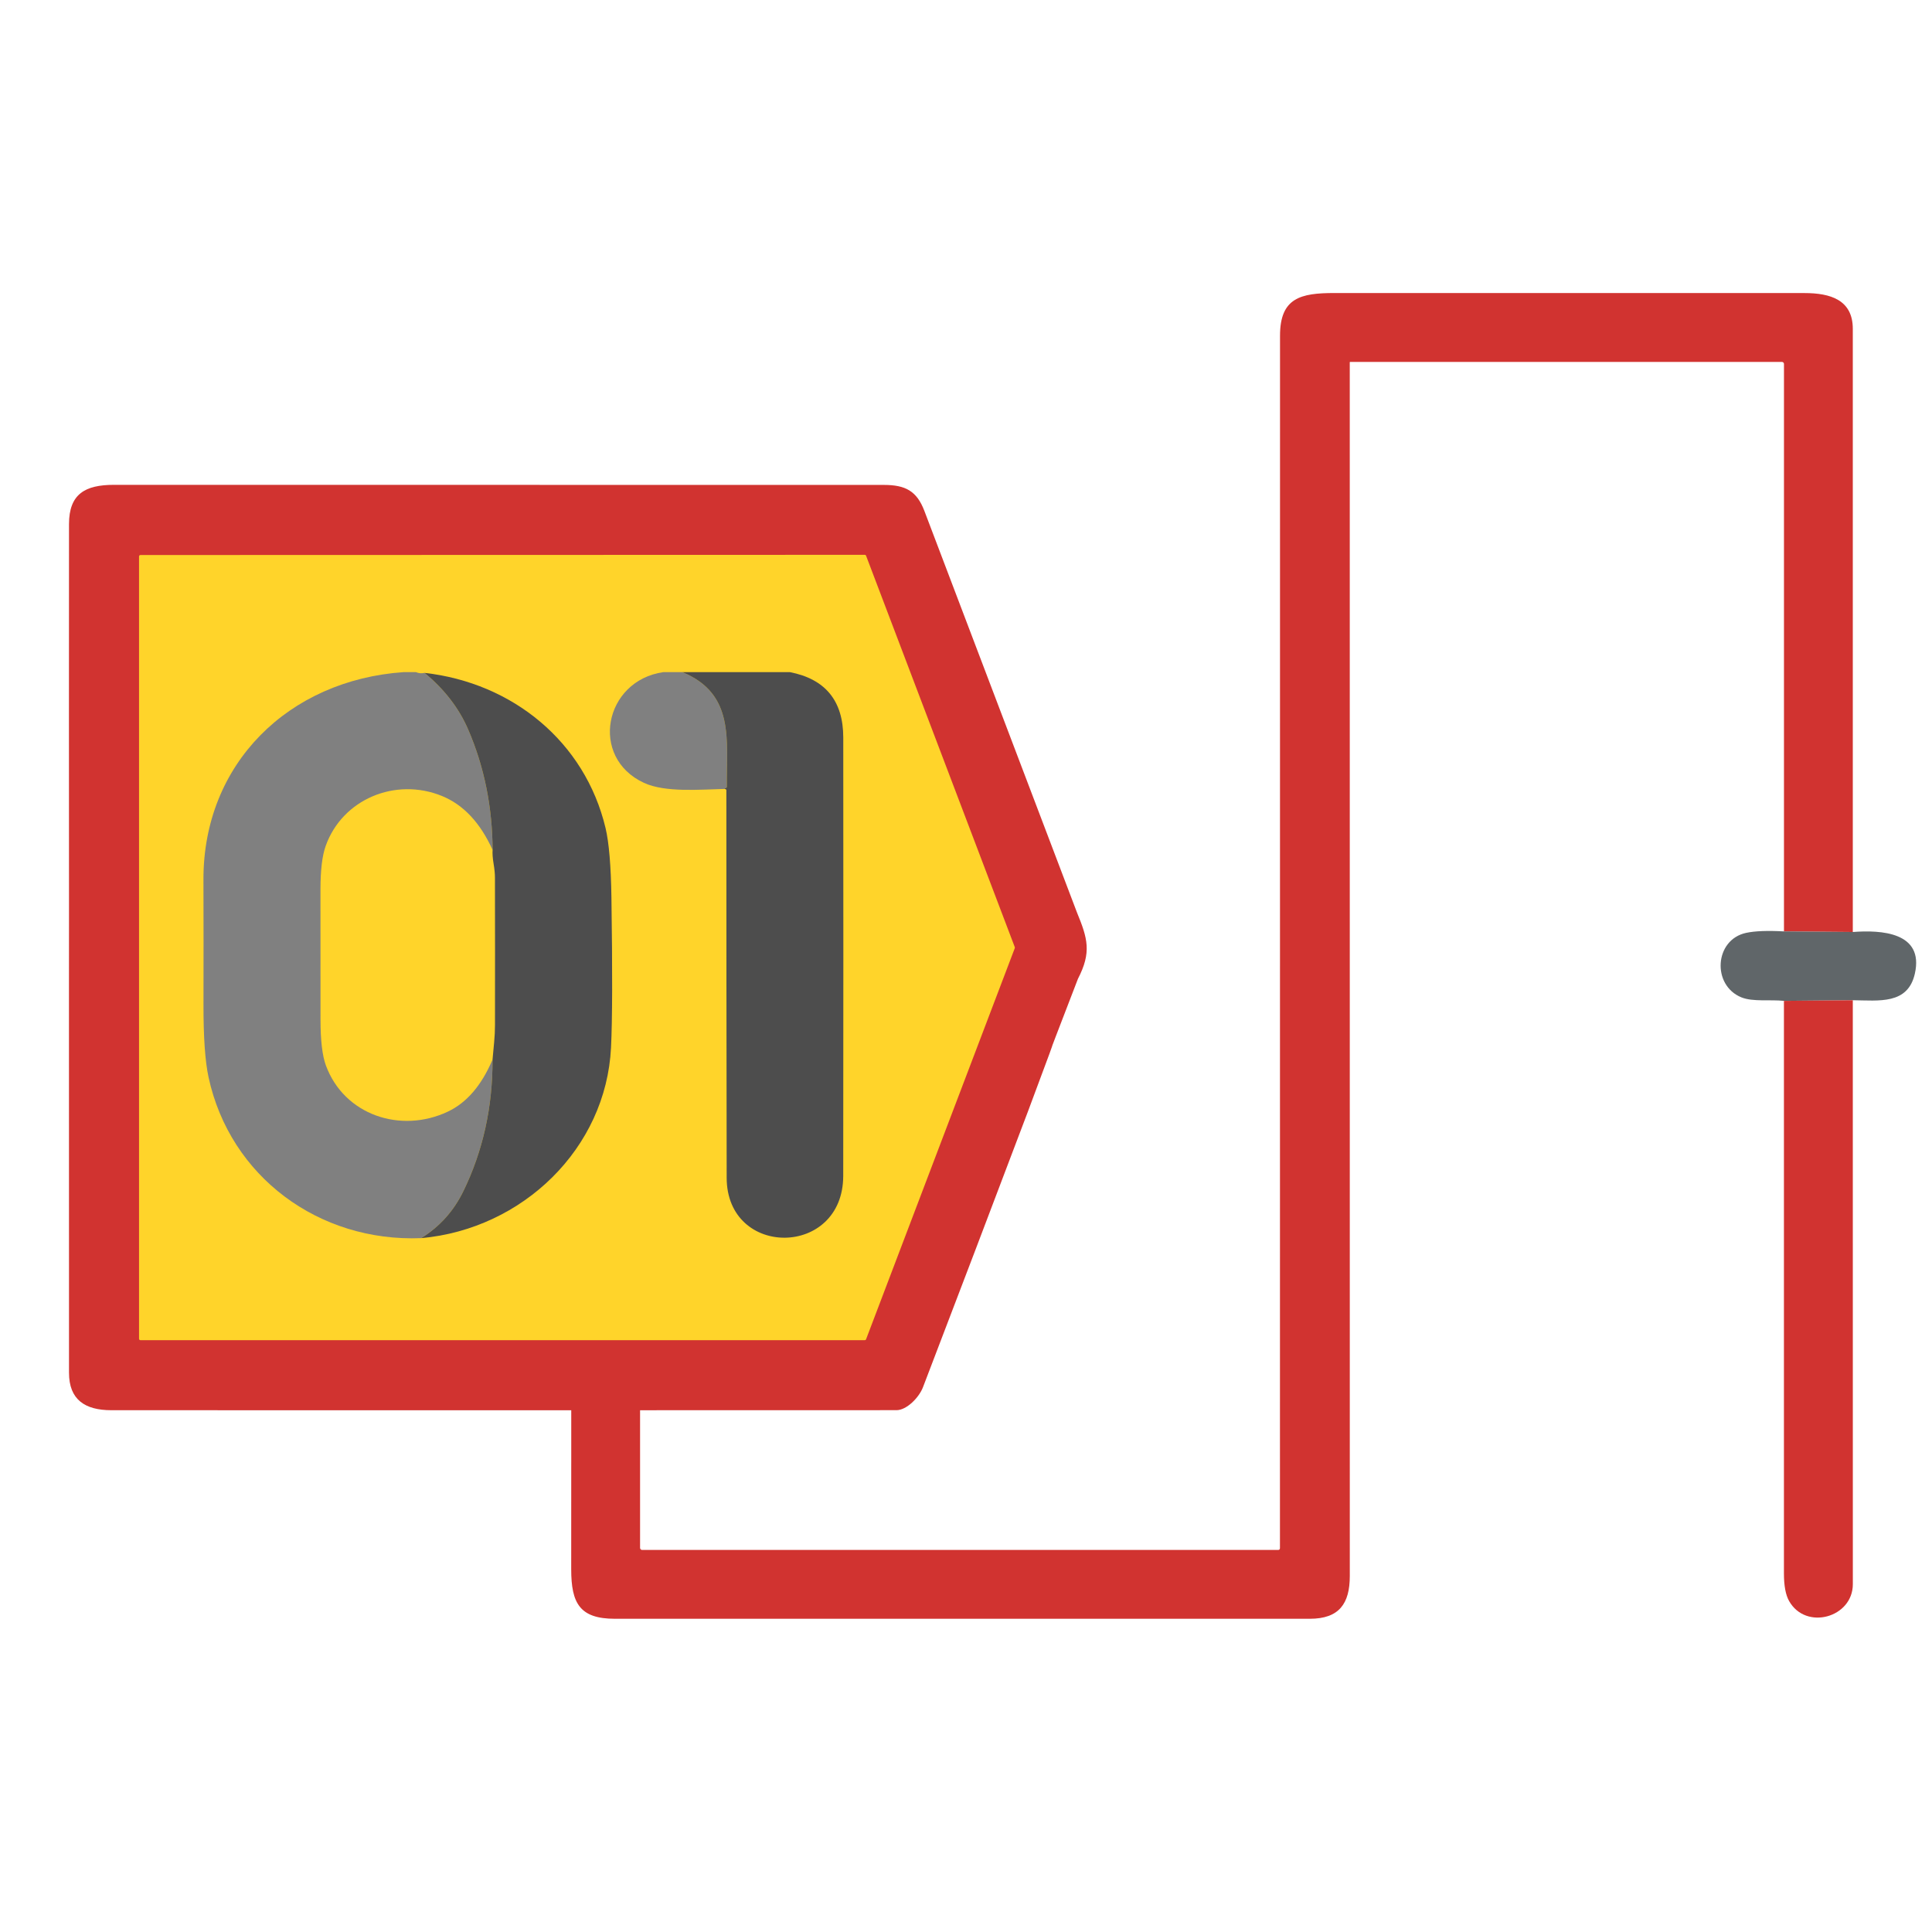
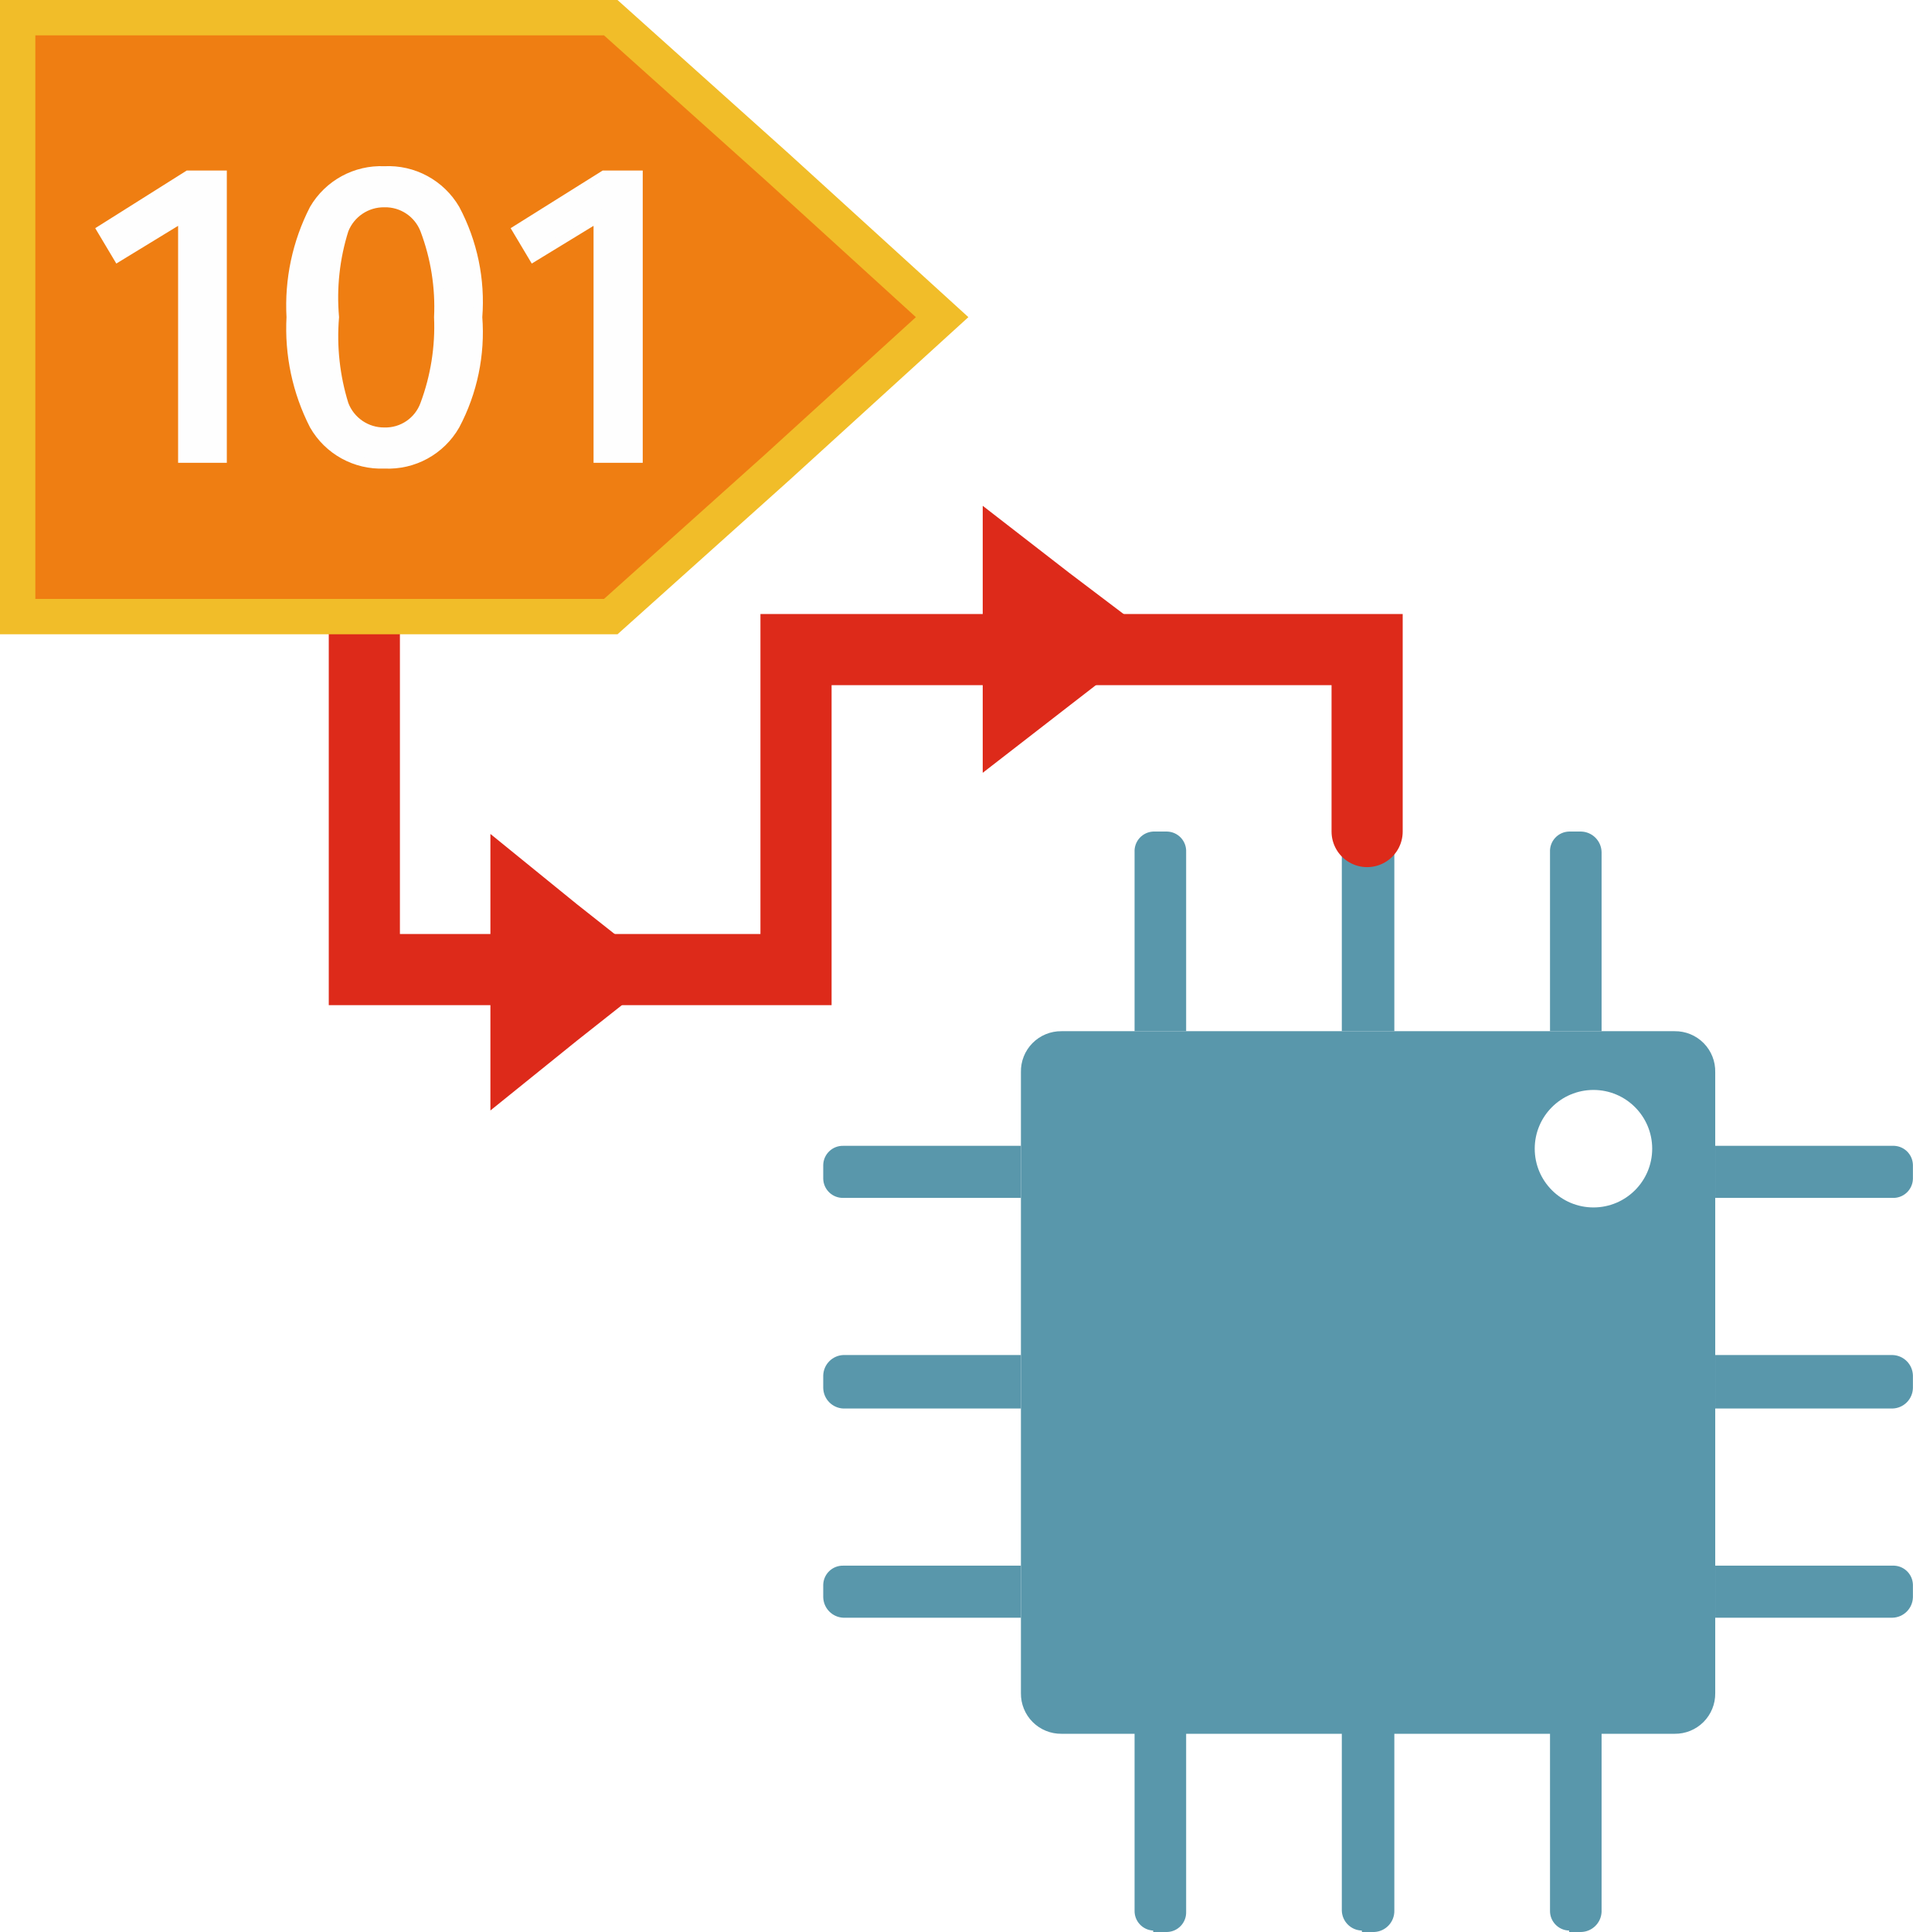
- <svg xmlns="http://www.w3.org/2000/svg" version="1.1" viewBox="0.00 0.00 512.00 512.00" id="svg22">
-   <defs id="defs26" />
-   <path fill="#d13330" d="m 169.626,362.188 -18.24,0.02 c 0.007,64.947 0.003,-11.187 -0.01,53.653 0,9.04 2.27,13.13 11.58,13.13 68.027,0.013 116.128,0.013 184.154,0 7.81,0 10.6,-4.04 10.6,-11.35 0,-133.827 -0.003,-185.929 -0.01,-321.636 0,-0.05 0.04,-0.09 0.09,-0.09 h 114.441 c 0.298,0 0.54,0.237 0.54,0.53 V 246.83 l 18.24,0.16 V 87.165 c 0,-7.72 -5.95,-9.5 -12.83,-9.5 -66.333,0 -58.218,-0.003 -124.551,-0.01 -8.93,0 -14.42,1.26 -14.41,11.32 0,134.647 -0.007,186.629 -0.02,321.276 0,0.333 -0.167,0.5 -0.5,0.5 H 170.166 c -0.298,0 -0.54,-0.242 -0.54,-0.54 z" id="path12" />
-   <path fill="#606669" d="m 472.771,246.83 q -6.54,-0.36 -10.03,0.39 c -8.42,1.81 -9.13,13.91 -1.23,17.1 3.04,1.22 7.59,0.53 11.25,0.92 l 18.25,-0.17 c 6.93,0.07 14.57,1.21 16.44,-7.02 2.51,-11.06 -9.01,-11.63 -16.44,-11.06 z" id="path16" />
-   <path fill="#d13330" d="m 472.761,265.24 v 151.732 c 0,3.267 0.457,5.707 1.37,7.32 4.45,7.87 16.89,4.4 16.89,-4.47 -0.013,-66.16 -0.017,-88.292 -0.01,-154.752 z" id="path20" />
-   <path fill="#eef7ff" d="m 36.466,145.478 193.93,-0.05 c 0.139,0.003 0.261,0.09 0.31,0.22 l 36.755,99.732 c 0.029,0.077 1.837,5.636 1.807,5.713 l -39.39,104.473 c -0.049,0.13 -0.171,0.217 -0.31,0.22 H 36.466 c -0.188,0 -0.34,-0.152 -0.34,-0.34 V 145.818 c 0,-0.188 0.152,-0.34 0.34,-0.34 z" id="path175" style="fill:#ffd42a" />
-   <path d="m 18.286,241.206 c -0.022,-34.089 -0.022,-68.196 0,-102.321 0.011,-7.963 4.249,-10.399 11.918,-10.399 14.091,0.008 189.94,0.015 204.024,0.022 5.768,0 8.739,1.639 10.738,6.882 13.465,35.473 26.945,70.945 40.439,106.418 2.851,6.926 3.889,10.563 0.262,17.587 -13.483,35.078 -0.202,0.337 -13.261,35.185 -9.19,24.301 -18.461,48.654 -27.811,73.057 -1.06,2.764 -4.348,6.074 -7.002,6.074 -15.453,0.029 -192.663,0.033 -208.109,0.011 -6.947,-0.011 -11.197,-2.775 -11.197,-9.93 -0.015,-34.3 -0.018,-68.575 -0.011,-102.824 M 37.216,147.088 c -0.205,0 -0.371,0.166 -0.371,0.371 v 207.33 c 0,0.205 0.166,0.371 0.371,0.371 h 191.964 c 0.151,-0.003 0.285,-0.099 0.339,-0.24 l 39.412,-103.654 c 0.032,-0.084 0.032,-0.178 0,-0.262 L 229.519,147.274 c -0.053,-0.142 -0.187,-0.237 -0.339,-0.24 z" style="fill:#d13330;fill-opacity:1;stroke-width:1.092" id="path519" />
-   <path fill="#05ff77" d="m 106.957,178.12 h 3.28 q 1.09,0.48 2.27,0.2 7.94,6.55 11.61,15.11 6.34,14.74 6.43,31.83 -4.9,-10.84 -13.43,-14.32 c -12.33,-5.02 -26.4,0.85 -30.81,13.25 q -1.38,3.86 -1.38,11.54 0.02,17.23 0.01,34.47 0,8.28 1.43,12.16 c 4.84,13.14 19.81,18.13 32.3,12.24 q 7.5,-3.53 11.86,-13.8 0.06,18.89 -7.74,34.9 -3.85,7.89 -11.17,12.42 c -27.13,1.08 -50.66,-16.31 -56.35,-42.64 q -1.37,-6.34 -1.34,-19.32 0.04,-16.52 -0.01,-33.04 c -0.08,-30.76 22.56,-52.88 53.04,-55 z" id="path5488" style="fill:#808080" />
-   <path fill="#05ff77" d="m 175.785,178.12 h 5.04 c 14.05,5.78 11.65,18.21 11.79,30.32 q 0,0.32 -0.3,0.41 -0.26,0.07 -0.32,0.23 c -6.4,0.14 -15.71,1 -21.35,-1.62 -14.54,-6.74 -10.53,-27.07 5.14,-29.34 z" id="path5490" style="fill:#808080" />
-   <path fill="#02e885" d="m 180.825,178.12 h 28.49 q 14.14,2.75 14.16,17.32 0.05,58.08 -0.01,116.18 c -0.03,21.68 -30.86,21.85 -30.89,0.5 q -0.08,-51.34 -0.08,-102.69 a 0.33,0.32 6.9 0 0 -0.25,-0.31 q -0.15,-0.03 -0.25,-0.04 0.06,-0.16 0.32,-0.23 0.3,-0.09 0.3,-0.41 c -0.14,-12.11 2.26,-24.54 -11.79,-30.32 z" id="path5492" style="fill:#4d4d4d" />
-   <path fill="#02e885" d="m 112.507,178.32 c 23.27,2.62 42.51,18.21 47.97,41.12 q 1.37,5.76 1.56,18.5 0.43,28.81 -0.11,39.68 c -1.31,26.7 -23.37,48.08 -50.31,50.5 q 7.32,-4.53 11.17,-12.42 7.8,-16.01 7.74,-34.9 0.18,-2.06 0.43,-4.63 0.22,-2.33 0.22,-4.62 0.03,-19.53 -0.01,-39.05 -0.01,-1.52 -0.36,-3.61 -0.37,-2.22 -0.26,-3.63 -0.09,-17.09 -6.43,-31.83 -3.67,-8.56 -11.61,-15.11 z" id="path5500" style="fill:#4d4d4d" />
+ <svg xmlns="http://www.w3.org/2000/svg" viewBox="0 0 40.06 40.45">
+   <defs>
+     <style>.cls-1{fill:#5997ab;}.cls-1,.cls-3,.cls-6{fill-rule:evenodd;}.cls-2,.cls-5{fill:none;}.cls-2{stroke:#dd2a1a;stroke-linecap:round;stroke-width:1.49px;}.cls-2,.cls-3,.cls-5{stroke-miterlimit:10;}.cls-3{fill:#ef7e12;stroke:#f1bd29;stroke-width:0.74px;}.cls-4{fill:#fefefe;}.cls-5{stroke:#fefefe;stroke-width:0.2px;}.cls-6{fill:#dd2a1a;}</style>
+   </defs>
+   <g id="Слой_2" data-name="Слой 2">
+     <g id="Слой_1-2" data-name="Слой 1">
+       <path class="cls-1" d="M24.15,17.41h.29a.41.41,0,0,1,.4.43v3.75H23.76V17.84a.41.41,0,0,1,.39-.43Z" />
+       <path class="cls-1" d="M28.52,17.41h.26a.44.44,0,0,1,.42.43v3.75H28.1V17.84a.43.43,0,0,1,.42-.43Z" />
+       <path class="cls-1" d="M32.86,17.41h.25a.44.44,0,0,1,.43.43v3.75H32.46V17.84a.41.41,0,0,1,.4-.43Z" />
+       <path class="cls-1" d="M17.24,33.44v-.26a.41.41,0,0,1,.42-.4h3.72v1.09H17.66a.44.44,0,0,1-.42-.43Z" />
+       <path class="cls-1" d="M17.24,29.06V28.8a.44.44,0,0,1,.42-.43h3.72v1.12H17.66a.44.44,0,0,1-.42-.43Z" />
+       <path class="cls-1" d="M17.24,24.68v-.29a.41.41,0,0,1,.42-.4h3.72v1.09H17.66a.41.41,0,0,1-.42-.4Z" />
+       <path class="cls-1" d="M40.06,33.44v-.26a.41.41,0,0,0-.43-.4H35.92v1.09h3.71a.44.44,0,0,0,.43-.43Z" />
+       <path class="cls-1" d="M40.06,29.06V28.8a.44.44,0,0,0-.43-.43H35.92v1.12h3.71a.44.44,0,0,0,.43-.43Z" />
+       <path class="cls-1" d="M40.06,24.68v-.29a.41.41,0,0,0-.43-.4H35.92v1.09h3.71a.41.41,0,0,0,.43-.4Z" />
+       <path class="cls-1" d="M24.15,40.45h.29a.41.41,0,0,0,.4-.42V36.27H23.76V40a.41.41,0,0,0,.39.42Z" />
+       <path class="cls-1" d="M28.52,40.45h.26A.44.44,0,0,0,29.2,40V36.27H28.1V40a.43.43,0,0,0,.42.42Z" />
+       <path class="cls-1" d="M32.86,40.45h.25a.44.44,0,0,0,.43-.42V36.27H32.46V40a.41.41,0,0,0,.4.42Z" />
+       <path class="cls-1" d="M22.23,21.59H35.07a.84.84,0,0,1,.85.86v13a.84.84,0,0,1-.85.85H22.23a.84.84,0,0,1-.85-.85v-13a.84.84,0,0,1,.85-.86Zm11.14,1.23a1.23,1.23,0,0,1,0,2.46,1.23,1.23,0,0,1,0-2.46Z" />
+       <polyline class="cls-2" points="7.63 12.91 7.63 20.3 16.67 20.3 16.67 13.6 28.63 13.6 28.63 17.41" />
+       <polygon class="cls-3" points="0.37 0.37 12.79 0.37 16.27 3.49 19.73 6.64 16.27 9.79 12.79 12.91 0.37 12.91 0.37 0.37" />
+       <polygon class="cls-4" points="4.65 3.67 4.65 9.59 3.83 9.59 3.83 4.55 2.47 5.38 2.13 4.81 3.94 3.67 4.65 3.67" />
+       <path class="cls-4" d="M8.05,3.58a1.62,1.62,0,0,1,1.48.8A4.13,4.13,0,0,1,10,6.64,4.15,4.15,0,0,1,9.53,8.9a1.61,1.61,0,0,1-1.48.81A1.61,1.61,0,0,1,6.58,8.9,4.44,4.44,0,0,1,6.1,6.64a4.42,4.42,0,0,1,.48-2.26,1.62,1.62,0,0,1,1.47-.8Zm0,.66a.9.9,0,0,0-.85.57A4.72,4.72,0,0,0,7,6.64,4.82,4.82,0,0,0,7.2,8.47a.9.9,0,0,0,.85.58.88.88,0,0,0,.85-.58,4.67,4.67,0,0,0,.29-1.83A4.57,4.57,0,0,0,8.9,4.81a.89.89,0,0,0-.85-.57Z" />
+       <polygon class="cls-4" points="13.36 3.67 13.36 9.59 12.53 9.59 12.53 4.55 11.17 5.38 10.83 4.81 12.65 3.67 13.36 3.67" />
+       <polygon class="cls-5" points="4.65 3.67 4.65 9.59 3.83 9.59 3.83 4.55 2.47 5.38 2.13 4.81 3.94 3.67 4.65 3.67" />
+       <path class="cls-5" d="M8.05,3.58a1.62,1.62,0,0,1,1.48.8A4.13,4.13,0,0,1,10,6.64,4.15,4.15,0,0,1,9.53,8.9a1.61,1.61,0,0,1-1.48.81A1.61,1.61,0,0,1,6.58,8.9,4.44,4.44,0,0,1,6.1,6.64a4.42,4.42,0,0,1,.48-2.26,1.62,1.62,0,0,1,1.47-.8Zm0,.66a.9.9,0,0,0-.85.57A4.72,4.72,0,0,0,7,6.64,4.82,4.82,0,0,0,7.2,8.47a.9.9,0,0,0,.85.58.88.88,0,0,0,.85-.58,4.67,4.67,0,0,0,.29-1.83A4.57,4.57,0,0,0,8.9,4.81a.89.89,0,0,0-.85-.57Z" />
+       <polygon class="cls-5" points="13.36 3.67 13.36 9.59 12.53 9.59 12.53 4.55 11.17 5.38 10.83 4.81 12.65 3.67 13.36 3.67" />
+       <polygon class="cls-6" points="13.89 20.36 12.08 18.93 10.27 17.46 10.27 20.36 10.27 23.25 12.08 21.79 13.89 20.36" />
+       <polygon class="cls-6" points="24.21 13.37 22.4 12 20.58 10.59 20.58 13.37 20.58 16.18 22.4 14.77 24.21 13.37" />
+     </g>
+   </g>
</svg>
